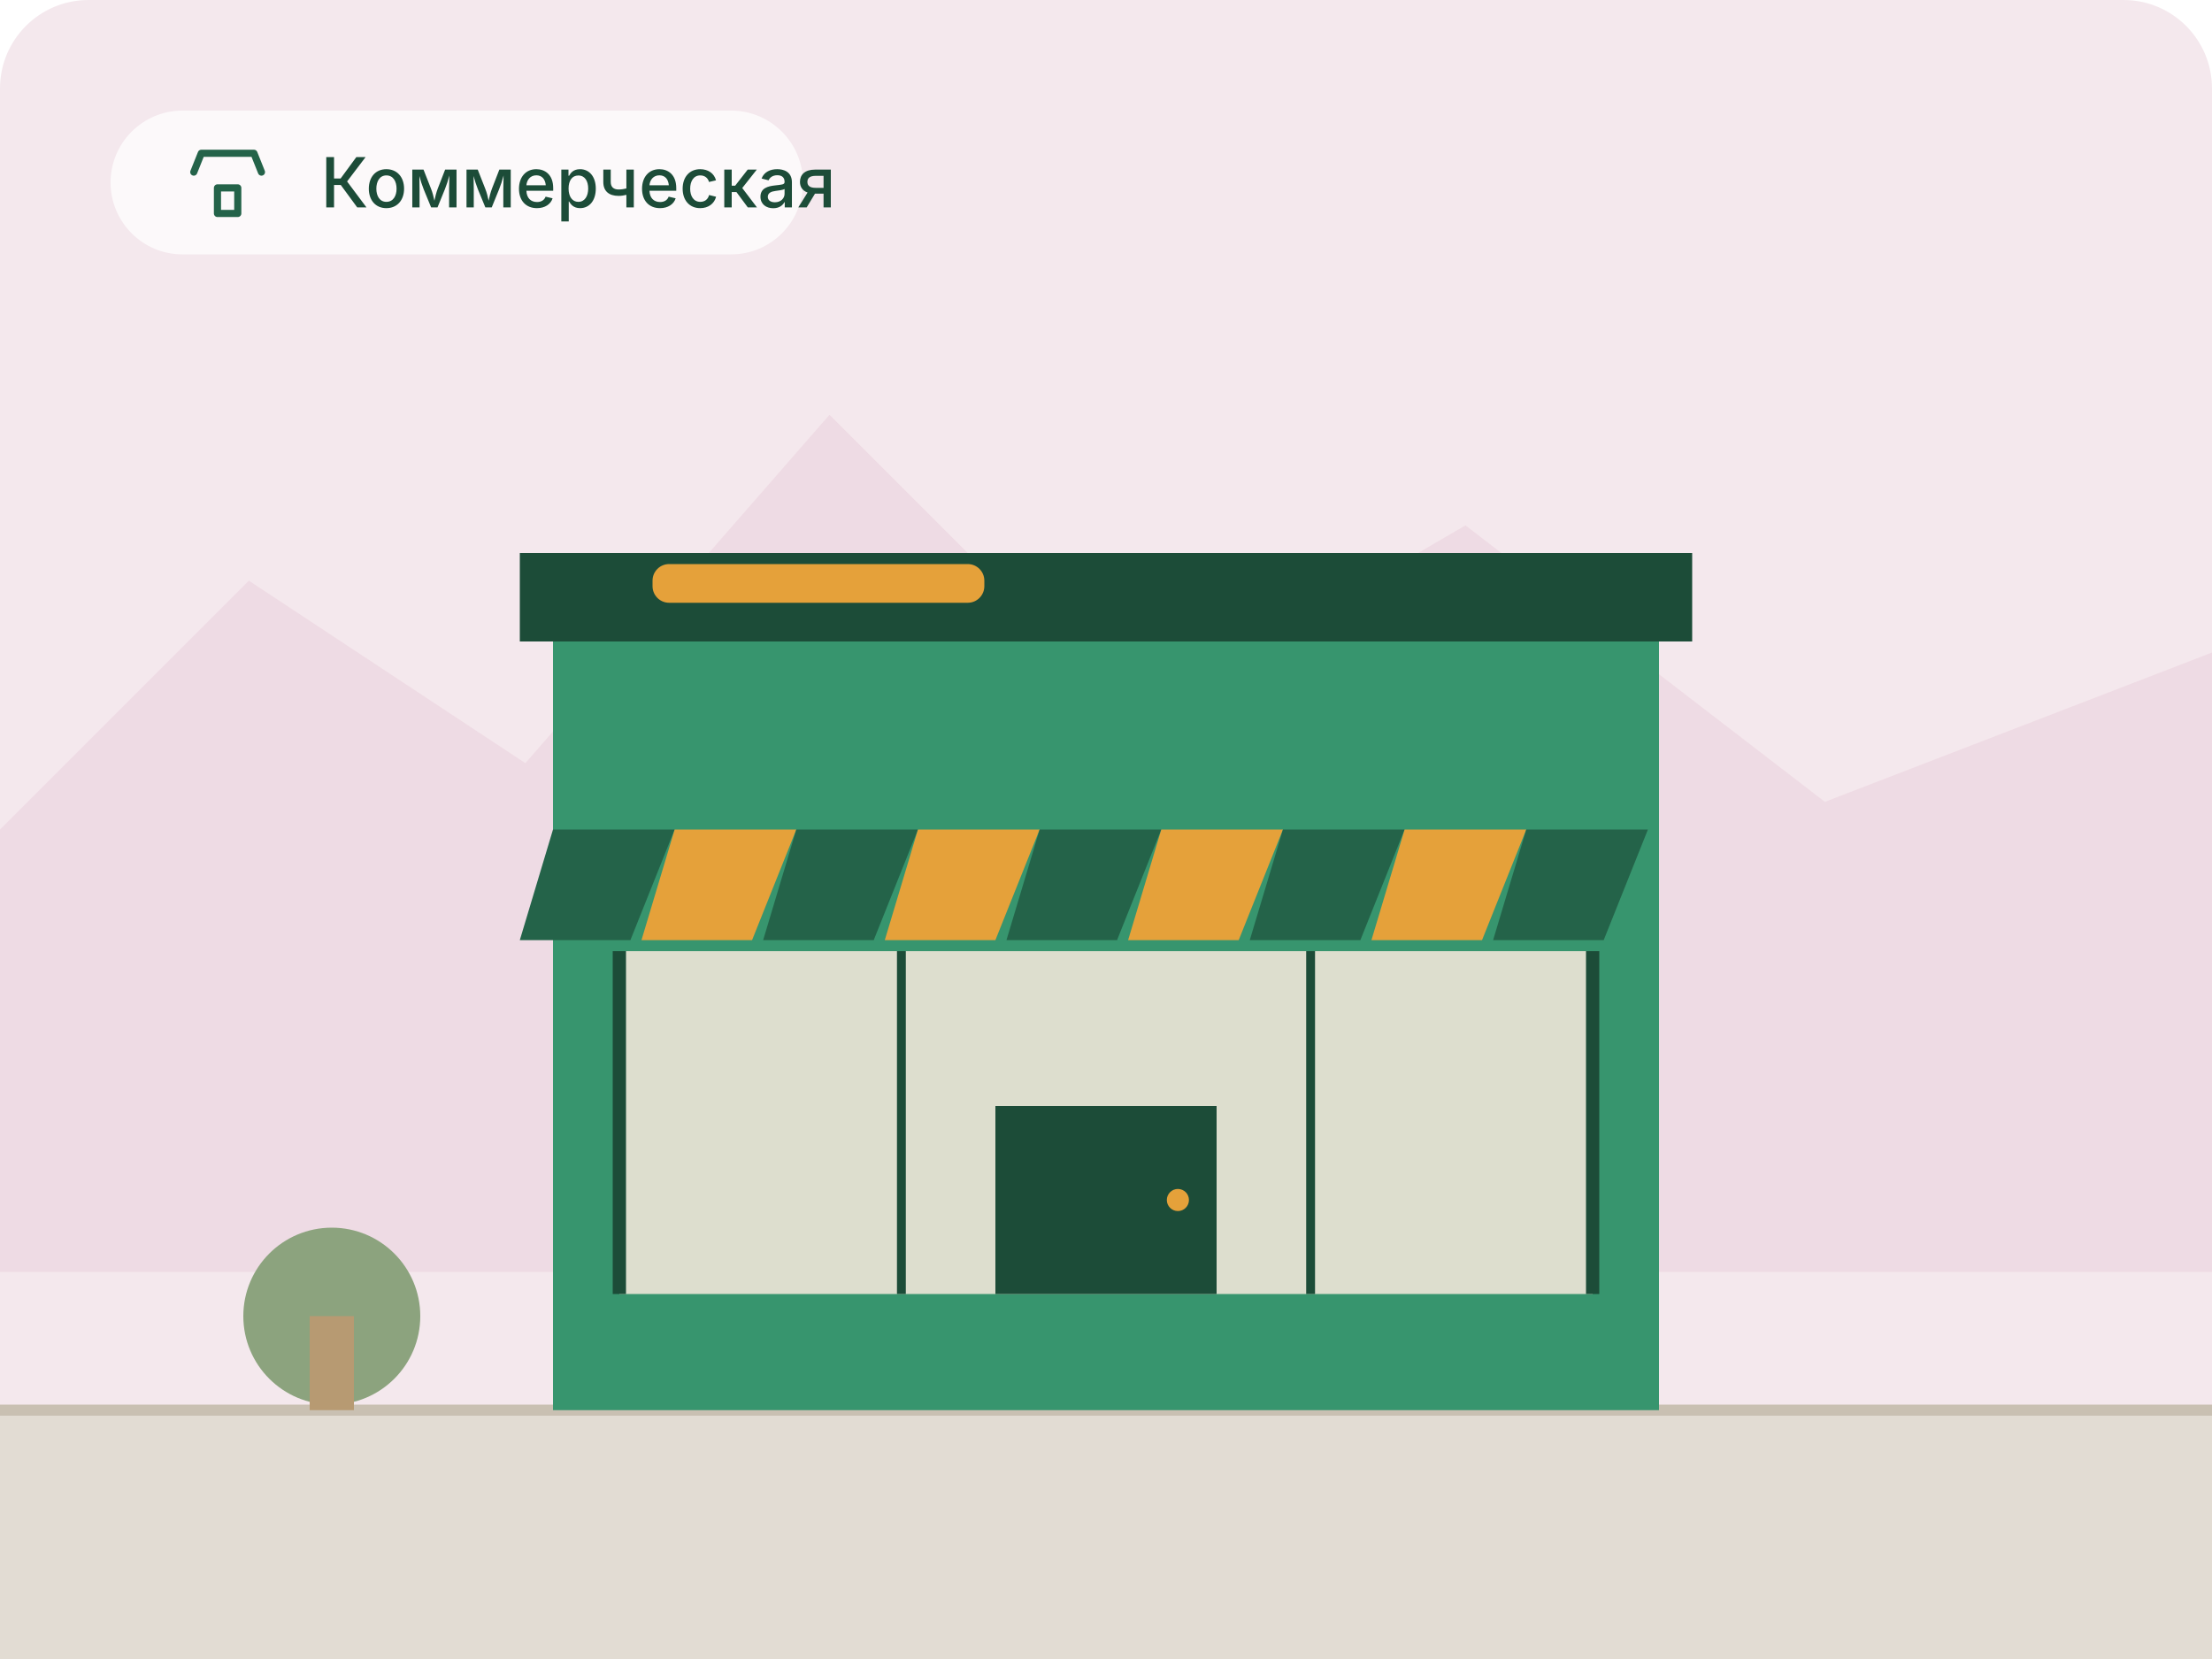
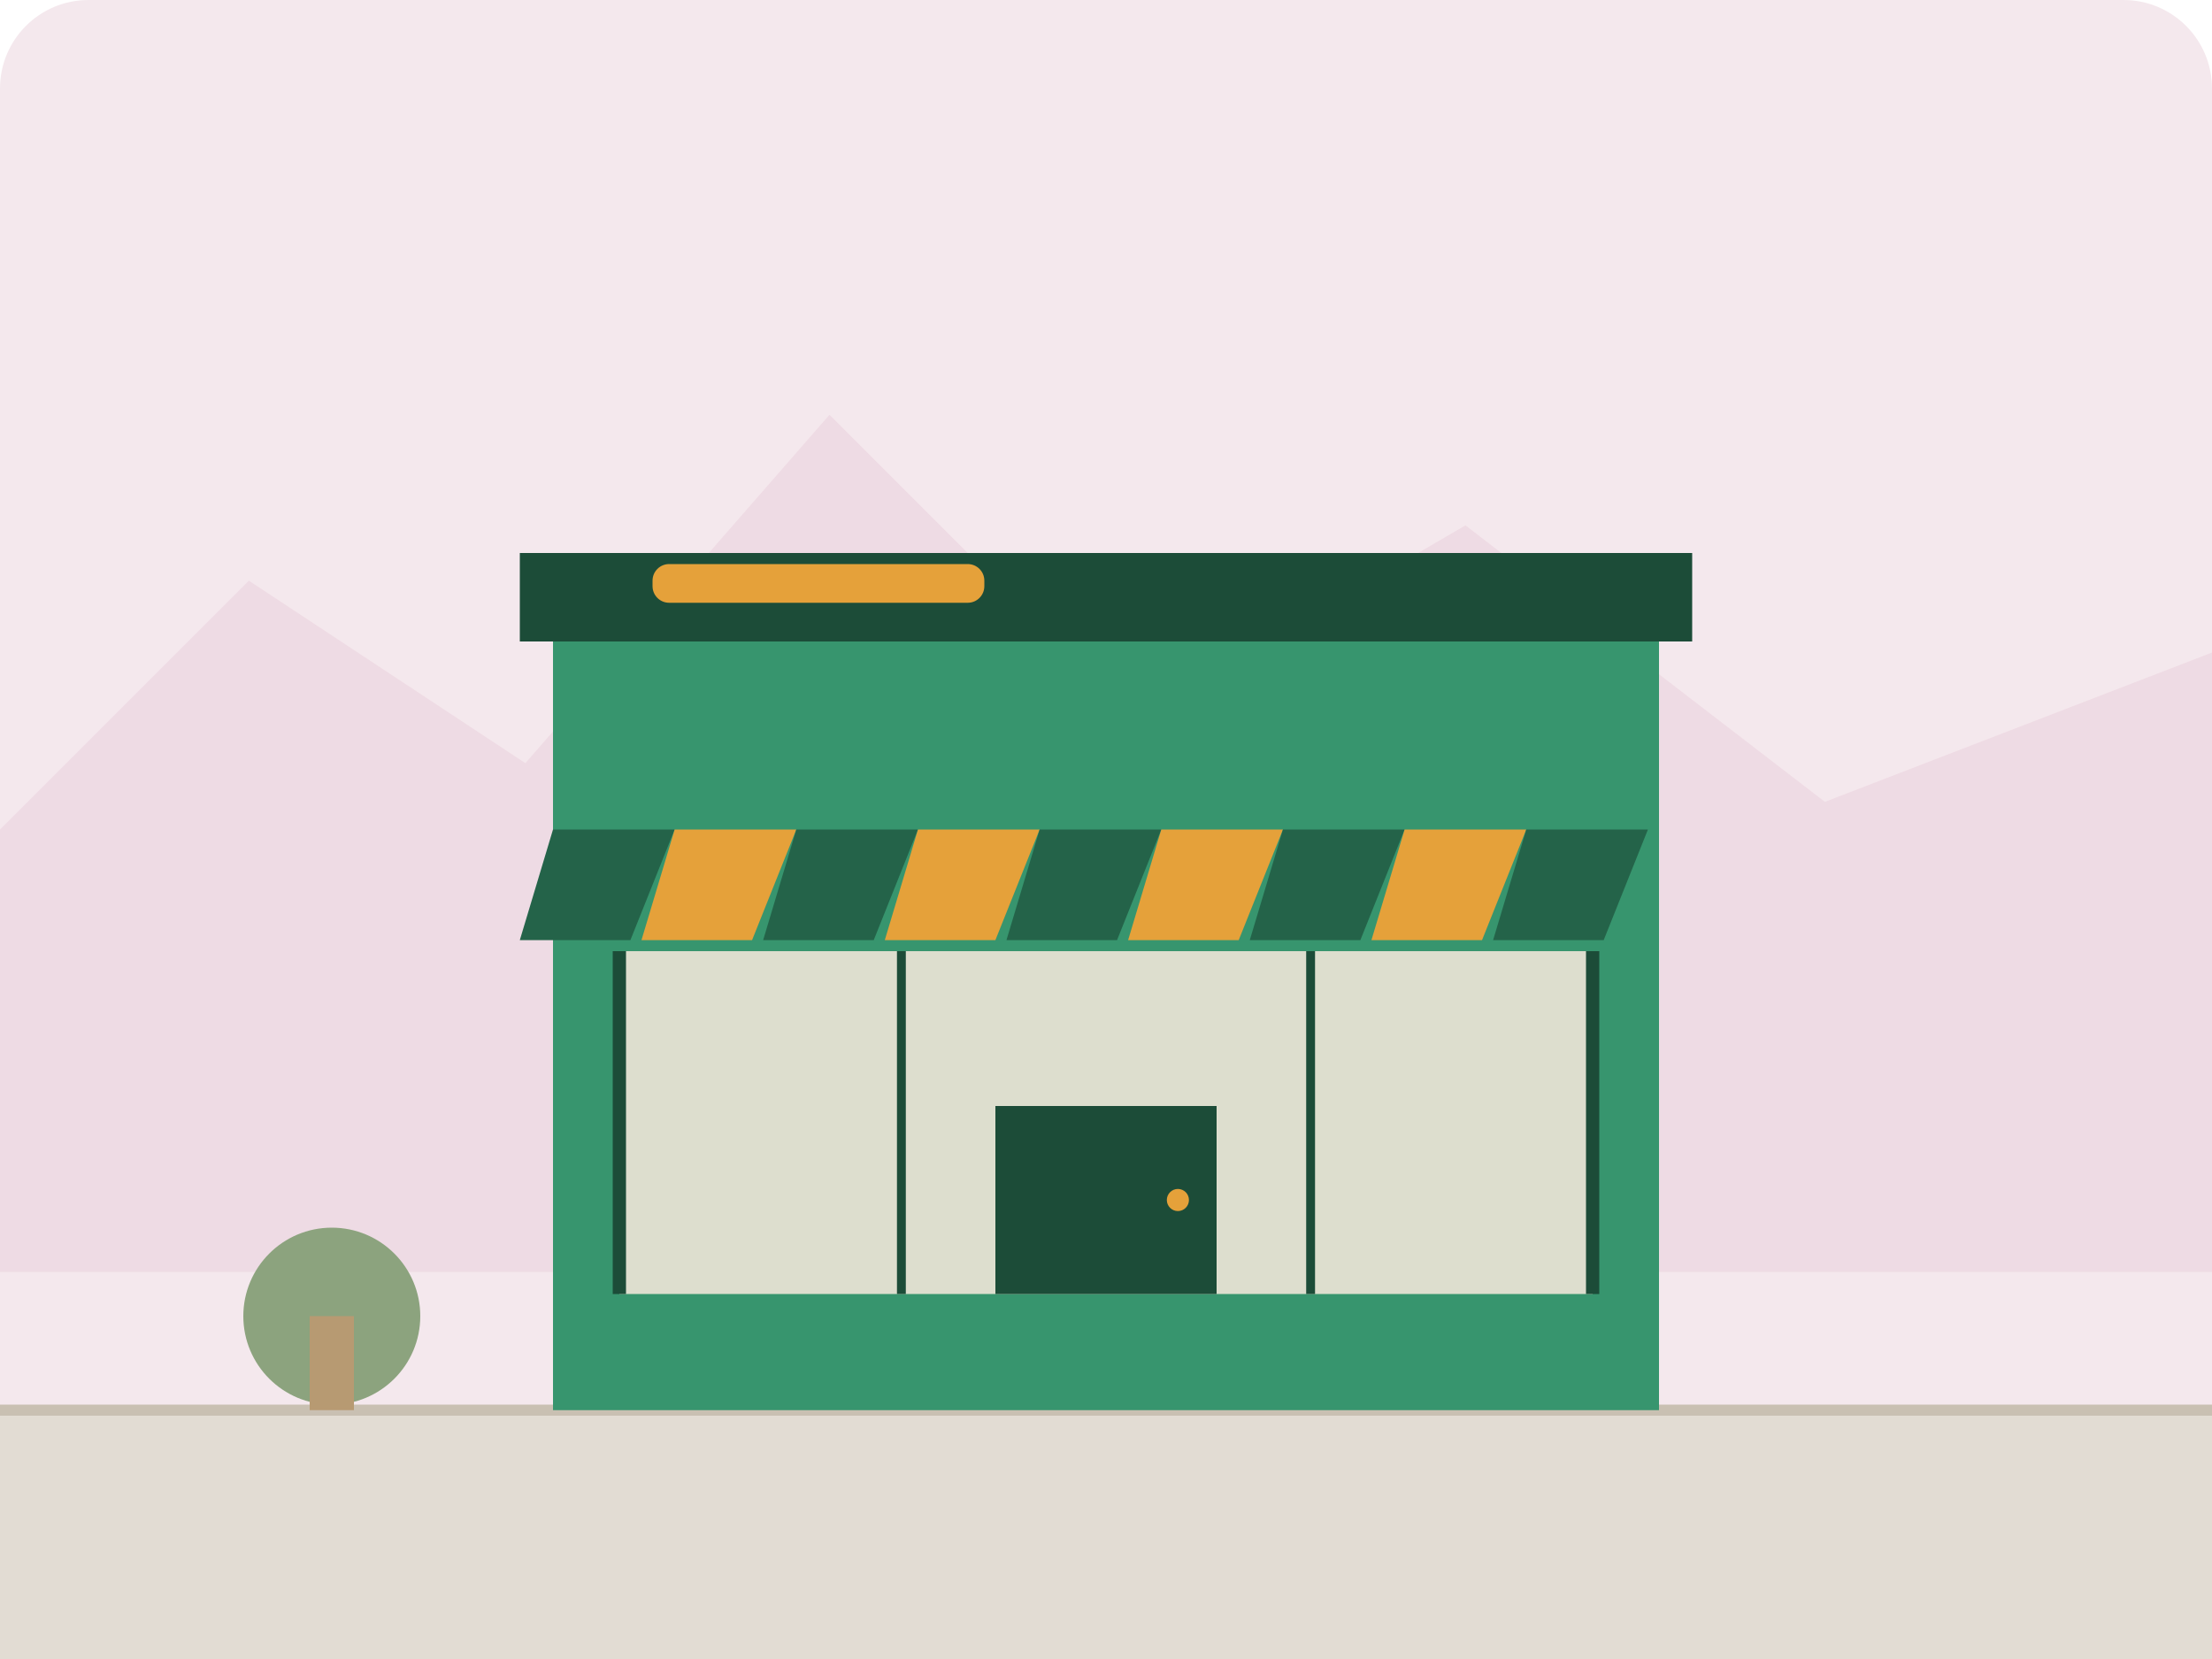
- <svg xmlns="http://www.w3.org/2000/svg" viewBox="0 0 400 300" role="img" aria-label="Коммерческая">
+ <svg xmlns="http://www.w3.org/2000/svg" width="400" height="300" viewBox="0 0 400 300" role="img" aria-label="Коммерческая">
  <rect width="400" height="300" rx="16" fill="#F4E8ED" />
  <path d="M0 150 L45 105 L95 138 L150 75 L205 130 L265 95 L330 145 L400 118 L400 230 L0 230 Z" fill="#EAD0DC" opacity="0.55" />
  <rect x="0" y="255" width="400" height="45" fill="#E2DCD3" />
  <line x1="0" y1="255" x2="400" y2="255" stroke="#C9C0B2" stroke-width="2" />
  <rect x="100" y="112" width="200" height="143" fill="#37956E" />
  <rect x="94" y="100" width="212" height="16" fill="#1C4C38" />
  <rect x="118" y="102" width="60" height="7" rx="3" fill="#E5A13A" />
  <polygon points="100,150 122,150 114,170 94,170" fill="#246349" />
  <polygon points="122,150 144,150 136,170 116,170" fill="#E5A13A" />
  <polygon points="144,150 166,150 158,170 138,170" fill="#246349" />
  <polygon points="166,150 188,150 180,170 160,170" fill="#E5A13A" />
  <polygon points="188,150 210,150 202,170 182,170" fill="#246349" />
  <polygon points="210,150 232,150 224,170 204,170" fill="#E5A13A" />
  <polygon points="232,150 254,150 246,170 226,170" fill="#246349" />
  <polygon points="254,150 276,150 268,170 248,170" fill="#E5A13A" />
  <polygon points="276,150 298,150 290,170 270,170" fill="#246349" />
  <rect x="112" y="172" width="176" height="62" fill="#F0E6D8" opacity="0.9" />
  <line x1="112" y1="172" x2="112" y2="234" stroke="#1C4C38" stroke-width="2.4" />
  <line x1="288" y1="172" x2="288" y2="234" stroke="#1C4C38" stroke-width="2.4" />
  <line x1="163" y1="172" x2="163" y2="234" stroke="#1C4C38" stroke-width="1.6" />
  <line x1="237" y1="172" x2="237" y2="234" stroke="#1C4C38" stroke-width="1.6" />
  <rect x="180" y="200" width="40" height="34" fill="#1C4C38" />
  <circle cx="213" cy="217" r="2" fill="#E5A13A" />
  <circle cx="60" cy="238" r="16" fill="#8CA37E" />
  <rect x="56" y="238" width="8" height="17" fill="#B79A72" />
-   <g transform="translate(20,20)">
-     <rect x="0" y="0" width="125.2" height="26" rx="13" fill="rgba(255,255,255,0.75)" />
-     <g transform="translate(13,5) scale(0.68)" fill="none" stroke="#246349" stroke-width="1.9" stroke-linecap="round" stroke-linejoin="round">
-       <path d="M3 9l2-5h14l2 5" />
-       <rect x="9.3" y="13.2" width="5.4" height="6.8" />
-     </g>
-     <text x="38" y="17.5" font-family="Inter, sans-serif" font-size="12.5" font-weight="500" fill="#1C4C38">Коммерческая</text>
-   </g>
</svg>
